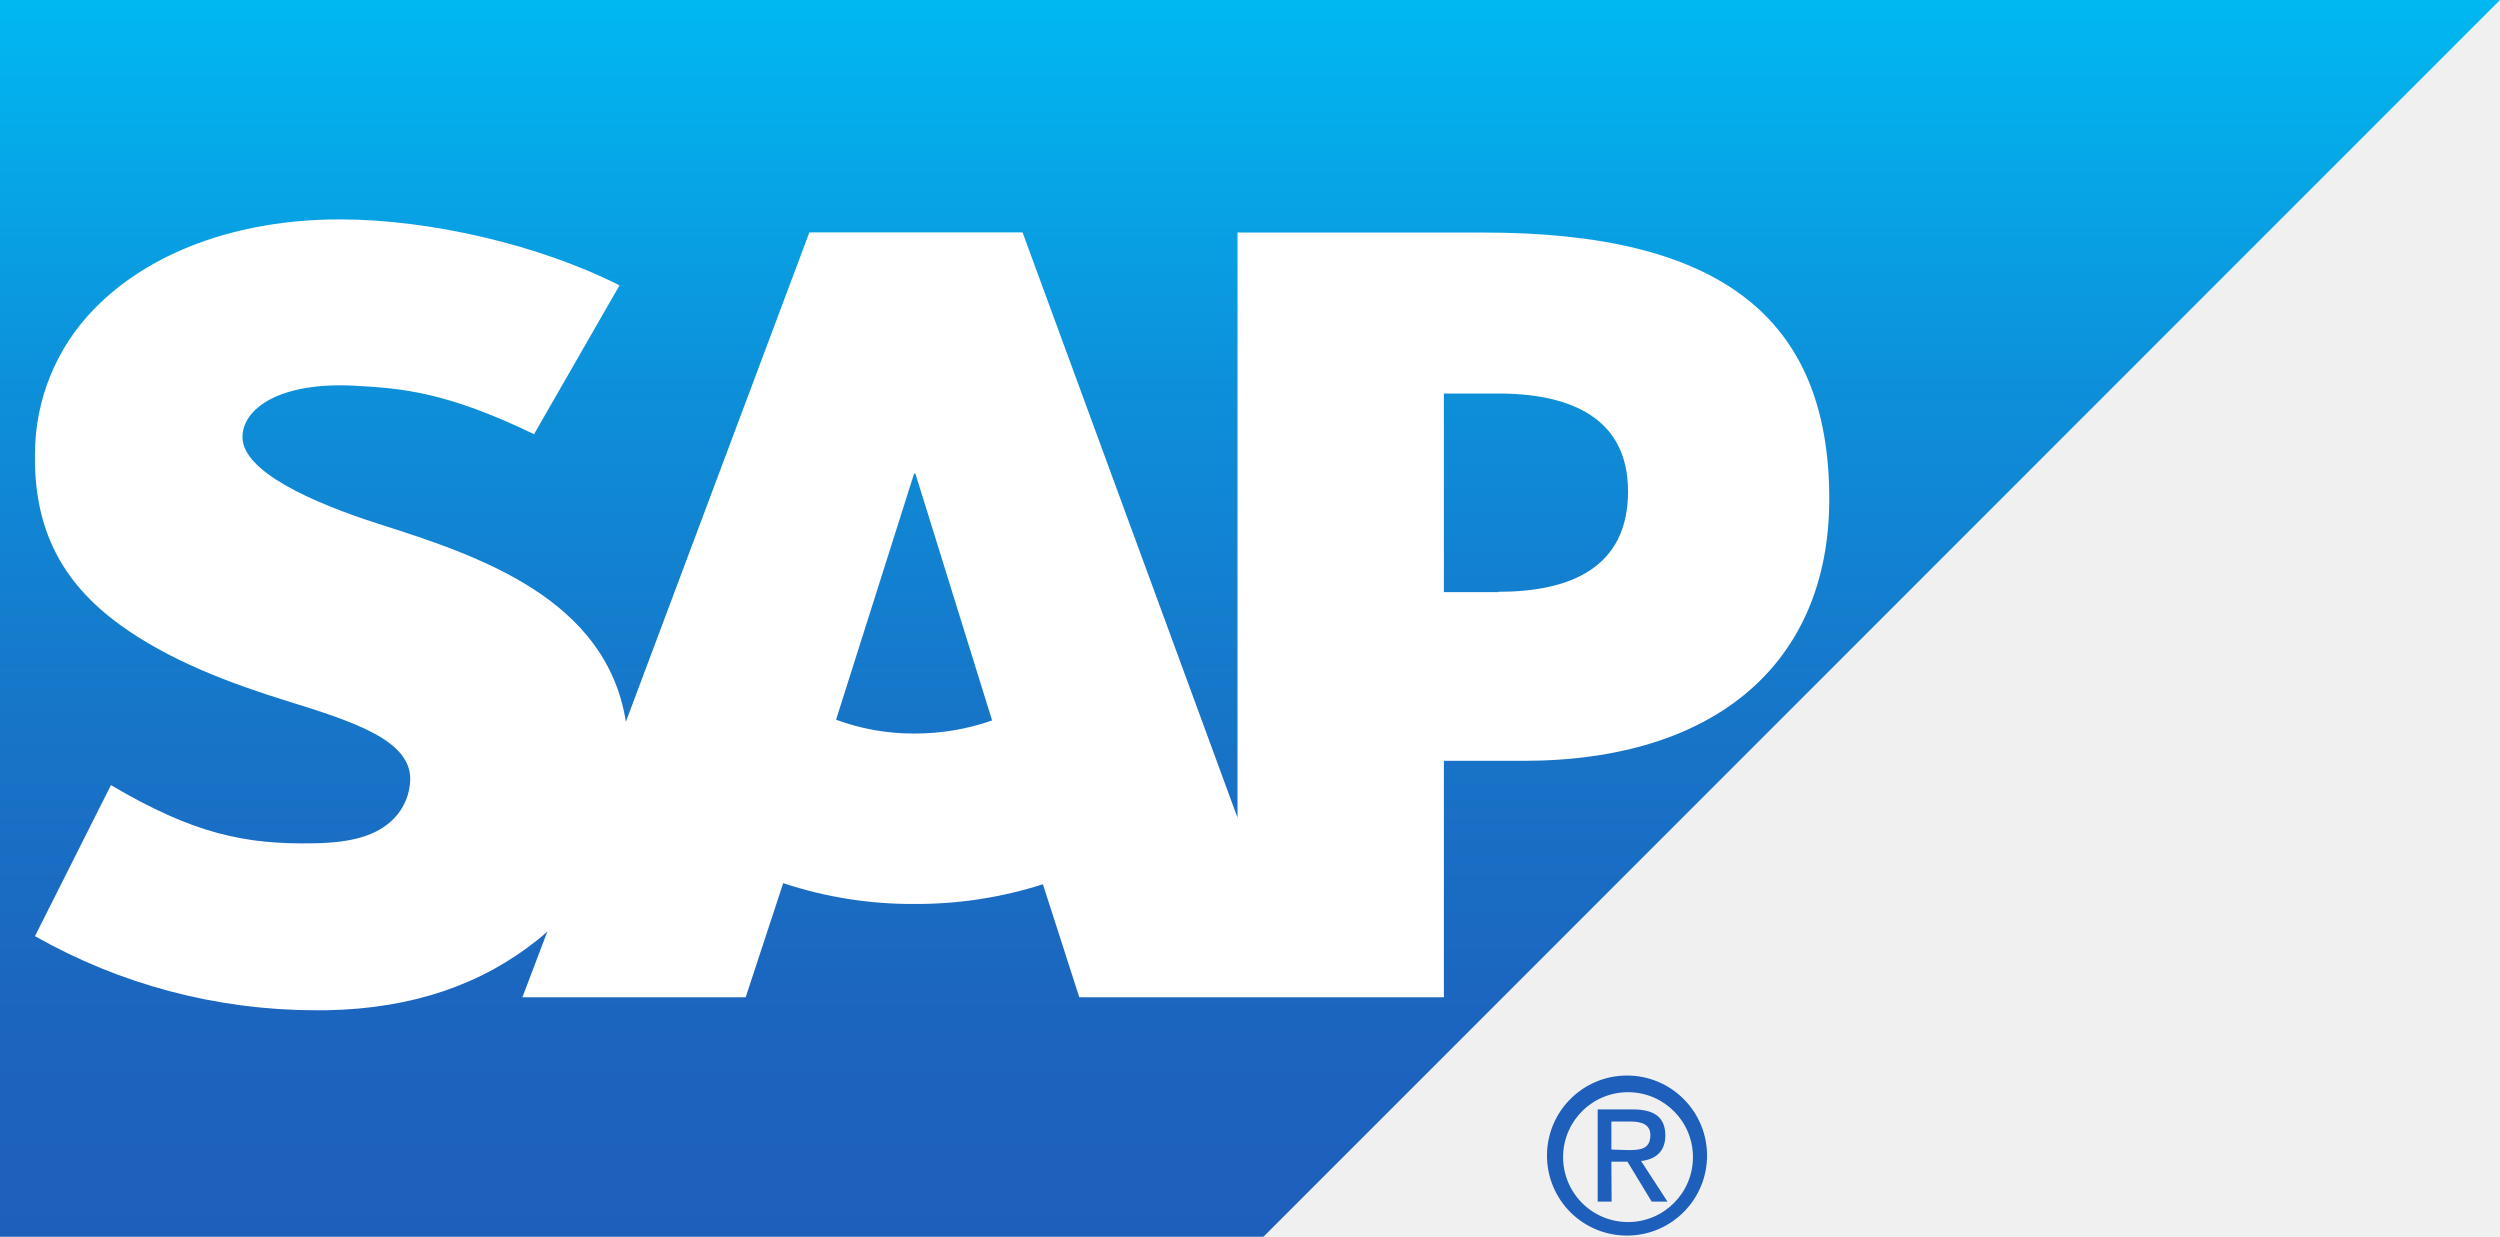
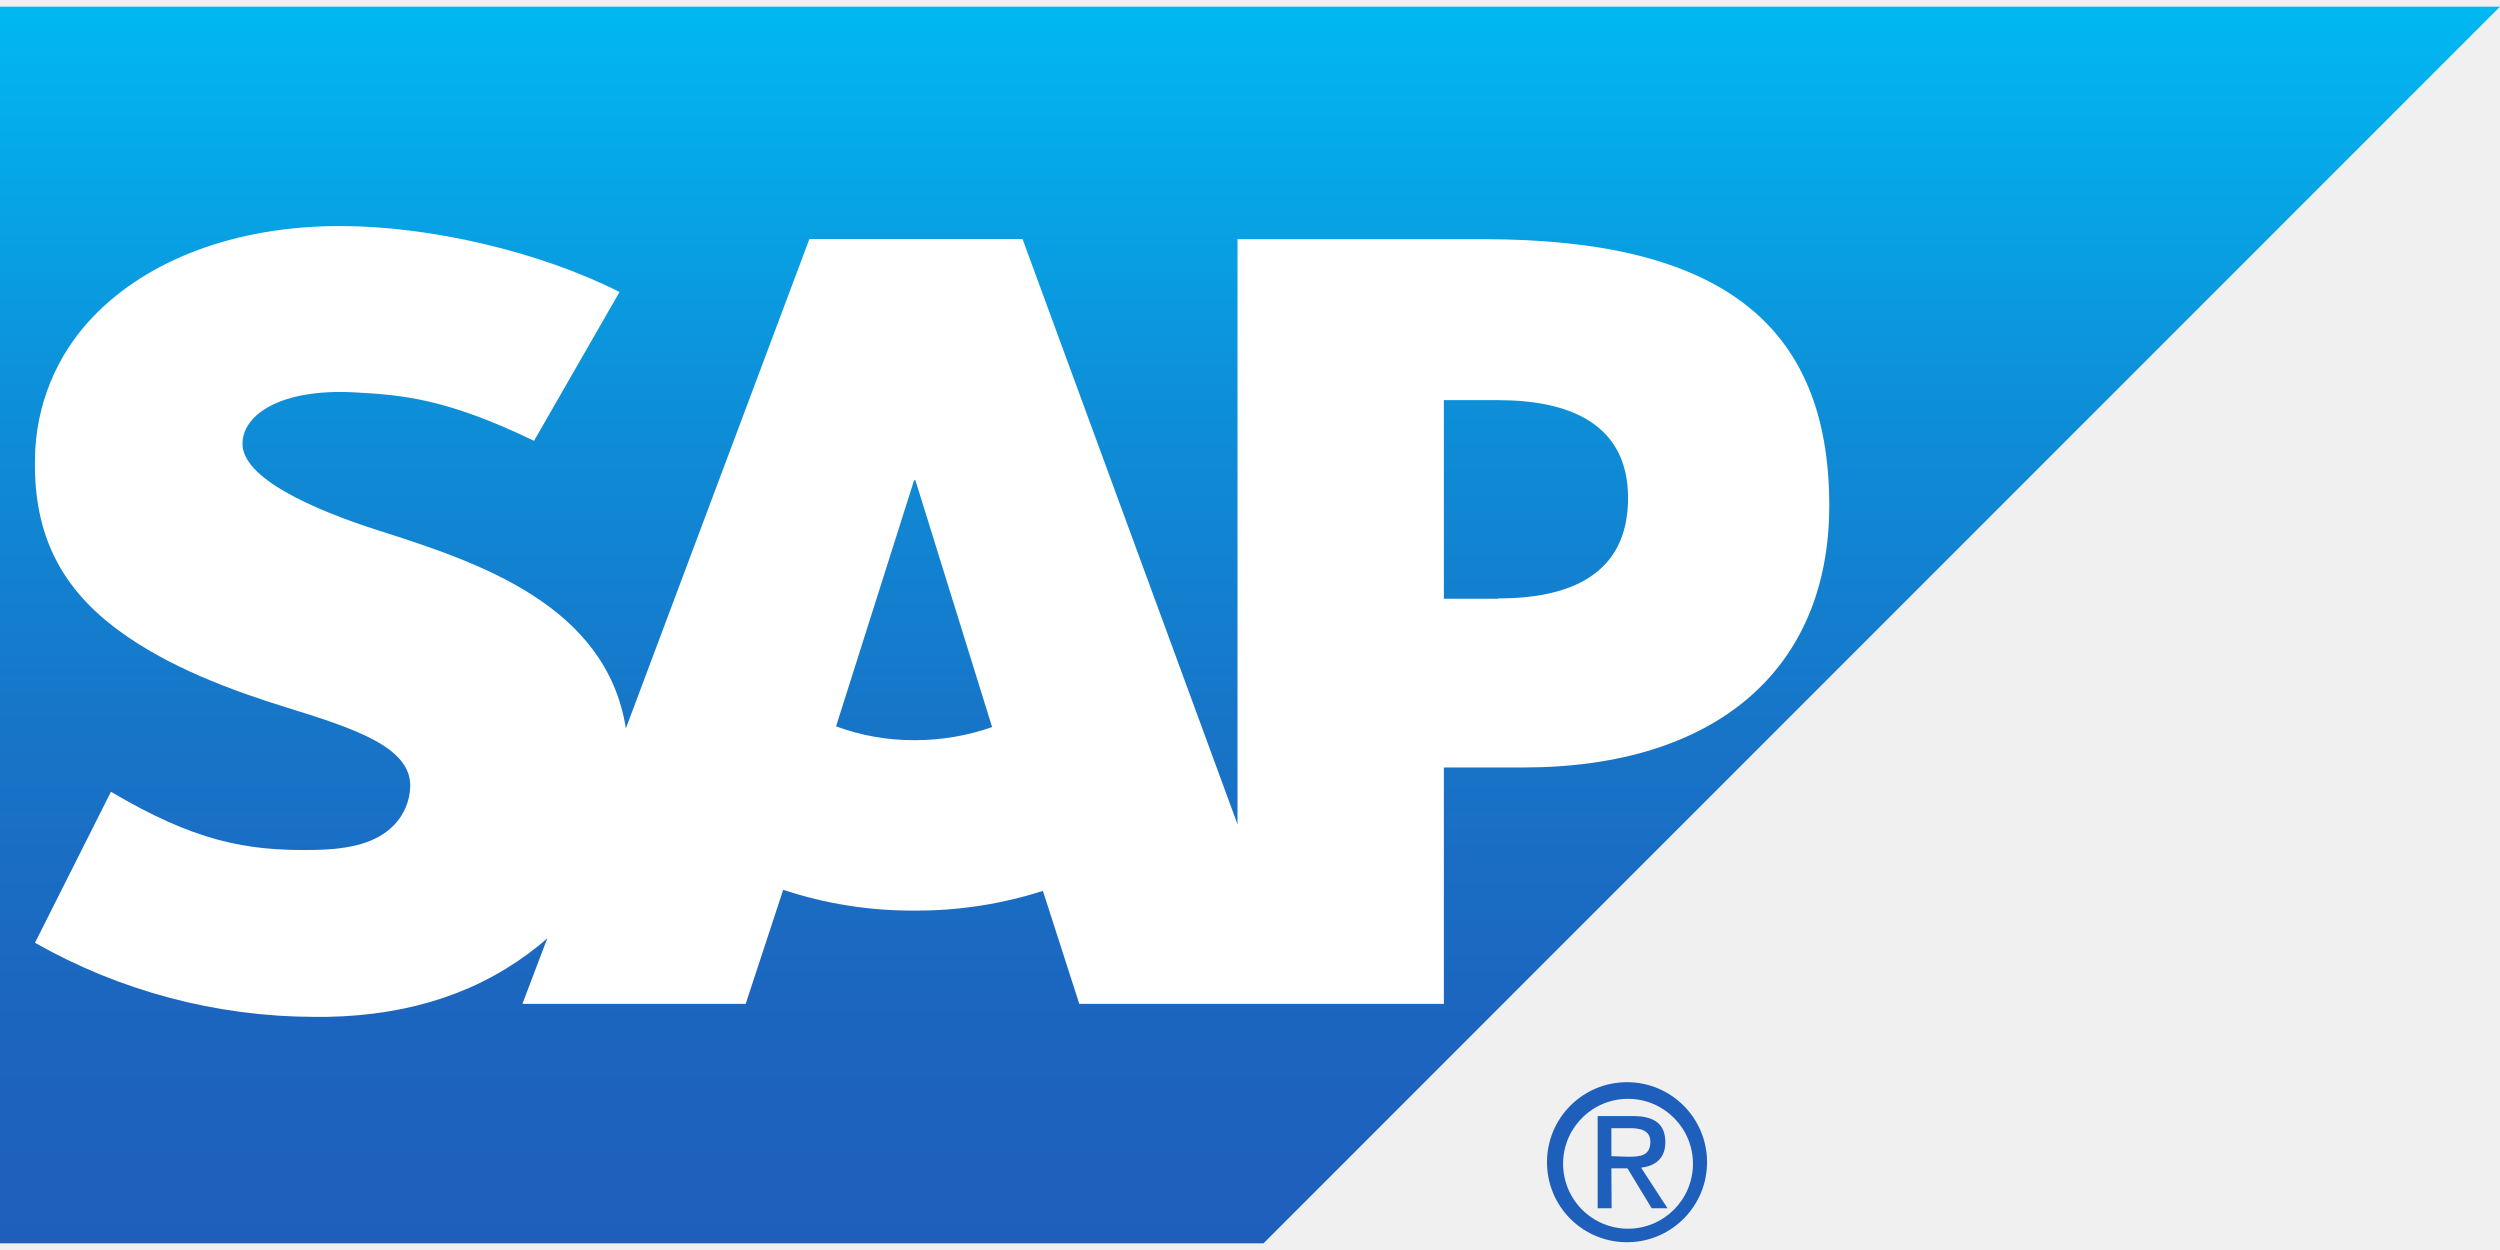
- <svg xmlns="http://www.w3.org/2000/svg" id="Layer_1" data-name="Layer 1" viewBox="0 0 412.38 204">
+ <svg xmlns="http://www.w3.org/2000/svg" id="Layer_1" data-name="Layer 1" width="60" height="30" viewBox="0 0 412.38 204">
  <defs>
    <style>.cls-1,.cls-2{fill-rule:evenodd;}.cls-1{fill:url(#linear-gradient);}.cls-2{fill:#fff;}.cls-3{fill:#1e5fbb;}</style>
    <linearGradient id="linear-gradient" x1="206.19" x2="206.19" y2="204" gradientUnits="userSpaceOnUse">
      <stop offset="0" stop-color="#00b8f1" />
      <stop offset="0.02" stop-color="#01b6f0" />
      <stop offset="0.31" stop-color="#0d90d9" />
      <stop offset="0.58" stop-color="#1775c8" />
      <stop offset="0.82" stop-color="#1c65bf" />
      <stop offset="1" stop-color="#1e5fbb" />
    </linearGradient>
  </defs>
  <polyline class="cls-1" points="0 204 208.41 204 412.38 0 0 0 0 204" />
  <path class="cls-2" d="M244.73,38.36l-40.6,0v96.52L168.67,38.33H133.51l-30.27,80.72C100,98.7,79,91.67,62.4,86.4,51.46,82.89,39.85,77.72,40,72c.09-4.68,6.23-9,18.38-8.38,8.17.43,15.37,1.09,29.71,8l14.1-24.55C89.06,40.42,71,36.21,56.17,36.19h-.09c-17.28,0-31.68,5.6-40.6,14.83A34.23,34.23,0,0,0,5.77,74.7C5.54,87.15,10.11,96,19.71,103c8.1,5.94,18.46,9.79,27.6,12.62,11.27,3.49,20.47,6.53,20.36,13A9.57,9.57,0,0,1,65,135c-2.81,2.9-7.13,4-13.09,4.1-11.49.24-20-1.56-33.61-9.59L5.77,154.42a93.77,93.77,0,0,0,46,12.22l2.11,0c14.24-.25,25.74-4.31,34.92-11.71.53-.41,1-.84,1.49-1.28L86.17,164.5H123l6.19-18.82a67.46,67.46,0,0,0,21.68,3.43,68.33,68.33,0,0,0,21.16-3.25l6,18.64h60.14v-39h13.11c31.71,0,50.46-16.15,50.46-43.2C301.74,52.19,283.52,38.36,244.73,38.36ZM150.91,121a36.93,36.93,0,0,1-13-2.28l12.87-40.59H151l12.65,40.71A38.5,38.5,0,0,1,150.91,121Zm96.2-23.33h-8.94V64.91h8.94c11.93,0,21.44,4,21.44,16.14,0,12.6-9.51,16.57-21.44,16.57" />
  <path class="cls-3" d="M257.84,190.58a10.71,10.71,0,1,1,10.75,11A10.71,10.71,0,0,1,257.84,190.58Zm10.75,13.23a13.2,13.2,0,1,0-13.41-13.23A13.17,13.17,0,0,0,268.59,203.81Zm-2.79-12.19h2.65l4,6.59h2.61l-4.36-6.7c2.26-.25,4-1.46,4-4.19,0-3-1.78-4.32-5.36-4.32h-5.8v15.21h2.3Zm0-2V185h3.14c1.59,0,3.29.34,3.29,2.23,0,2.37-1.73,2.48-3.66,2.48Z" />
</svg>
